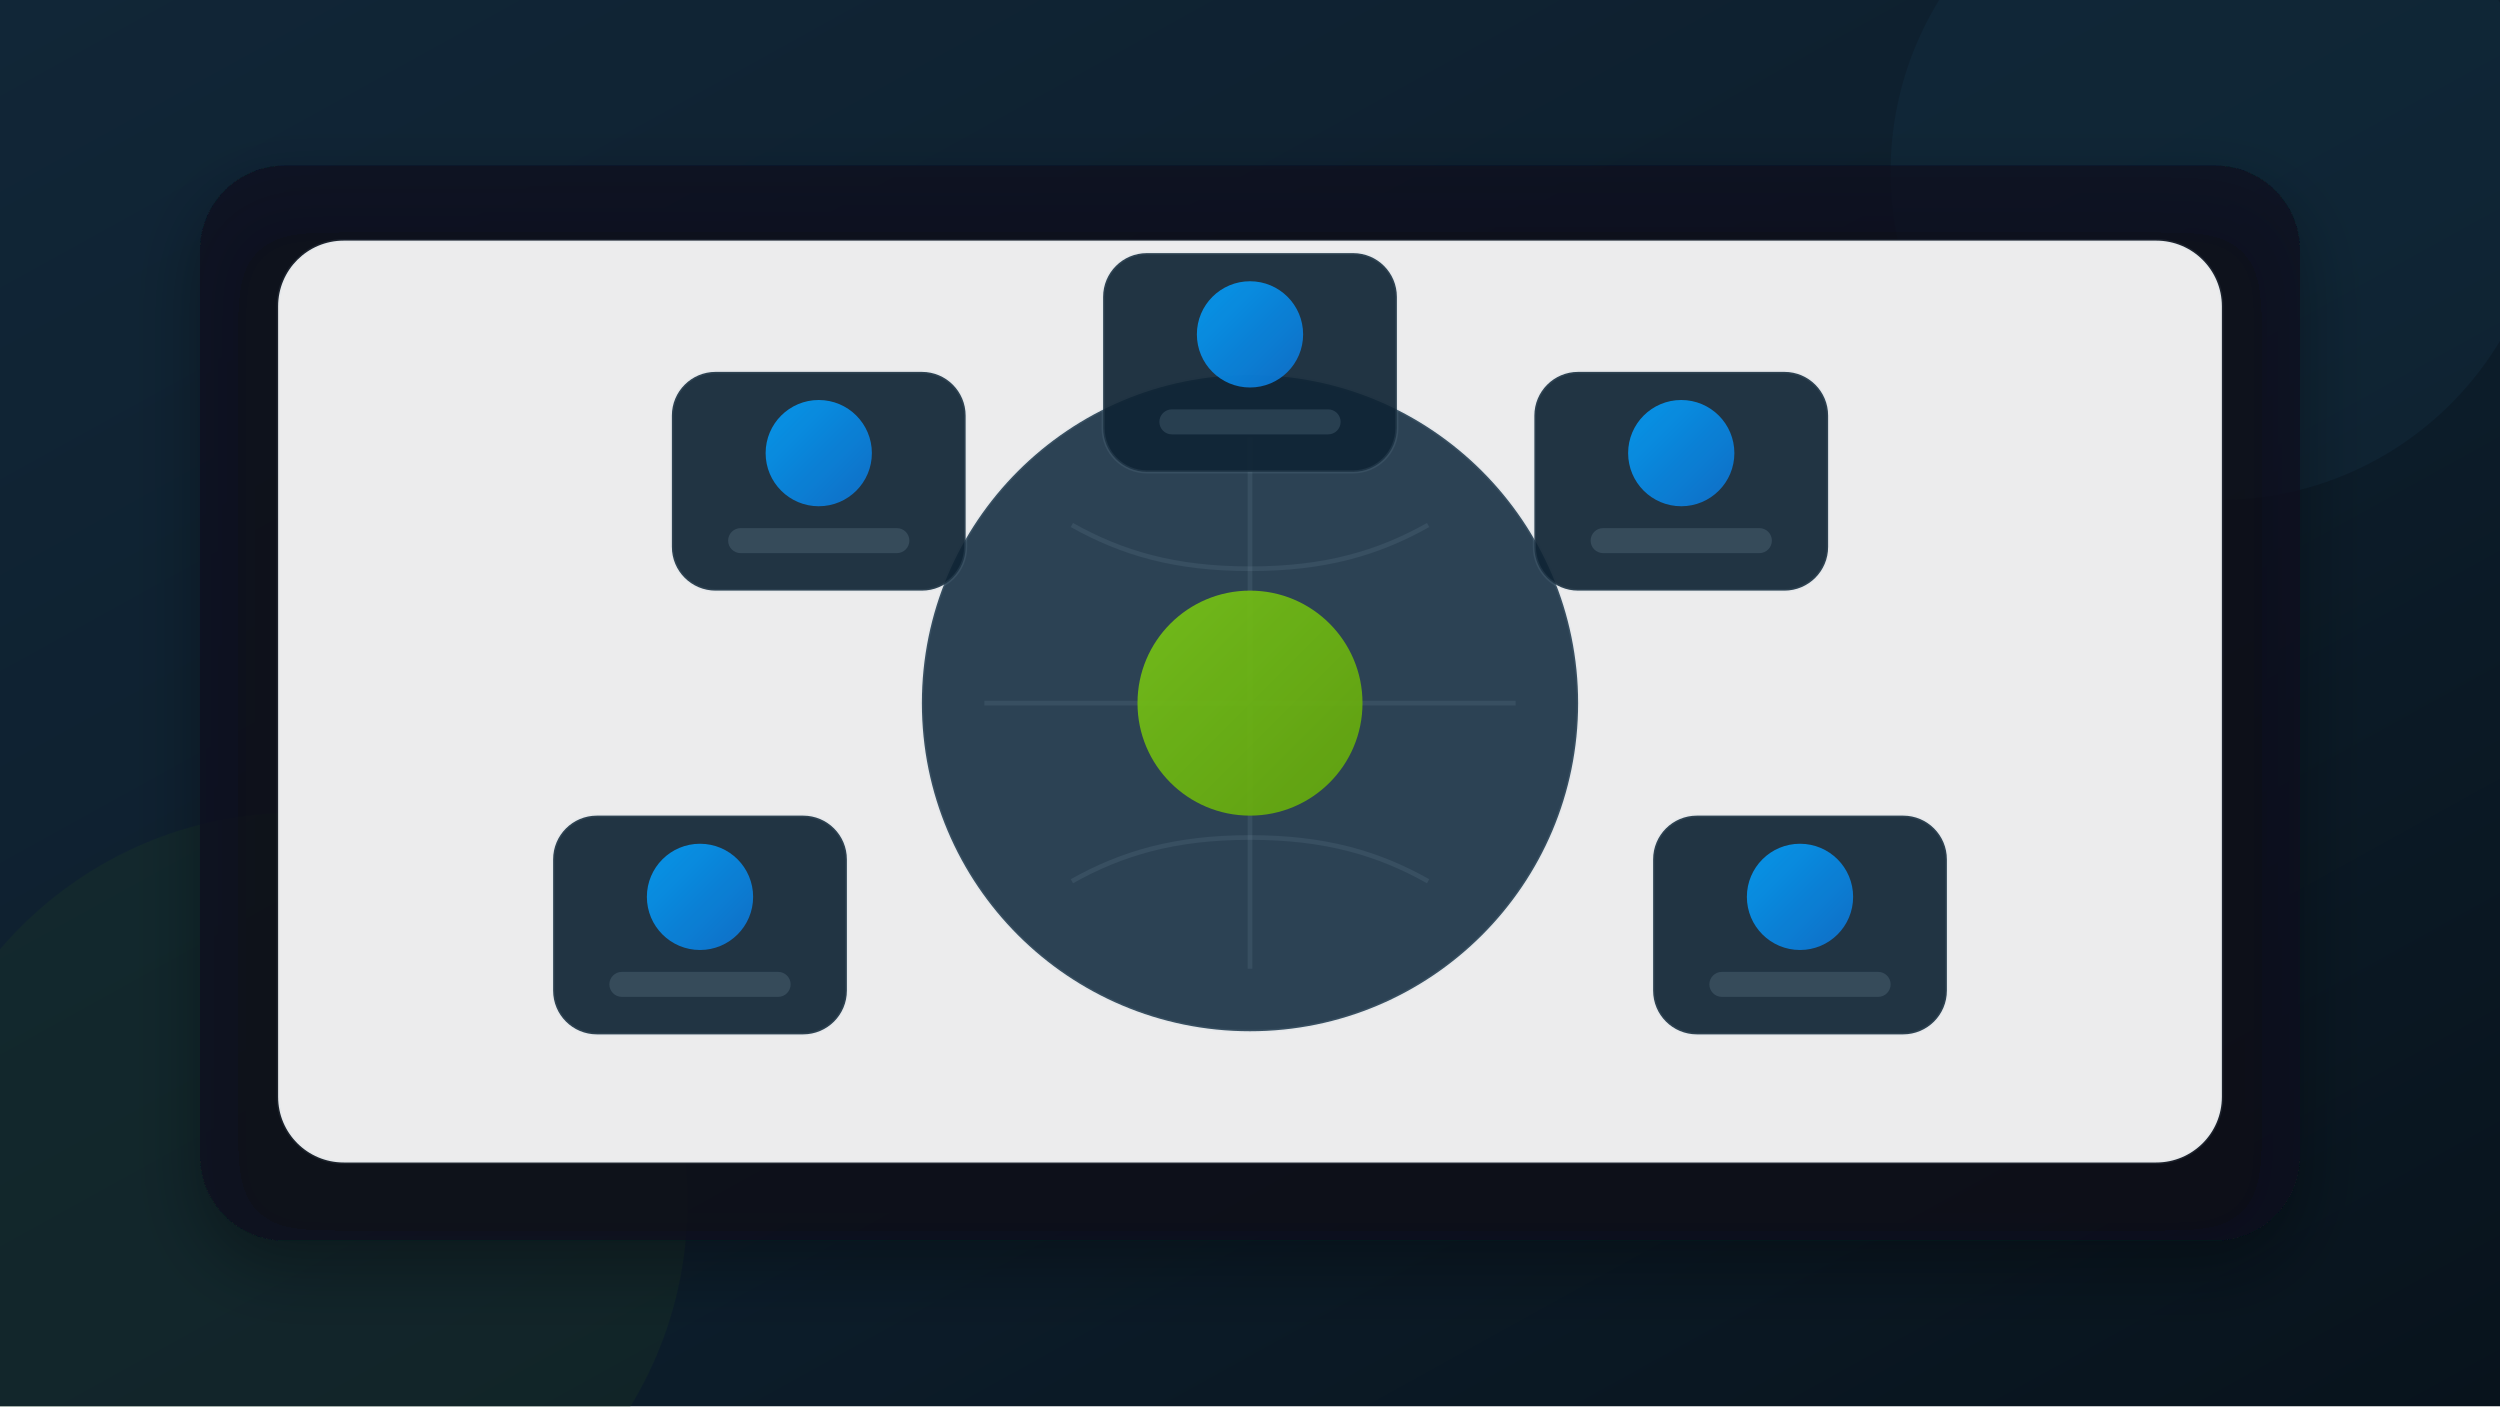
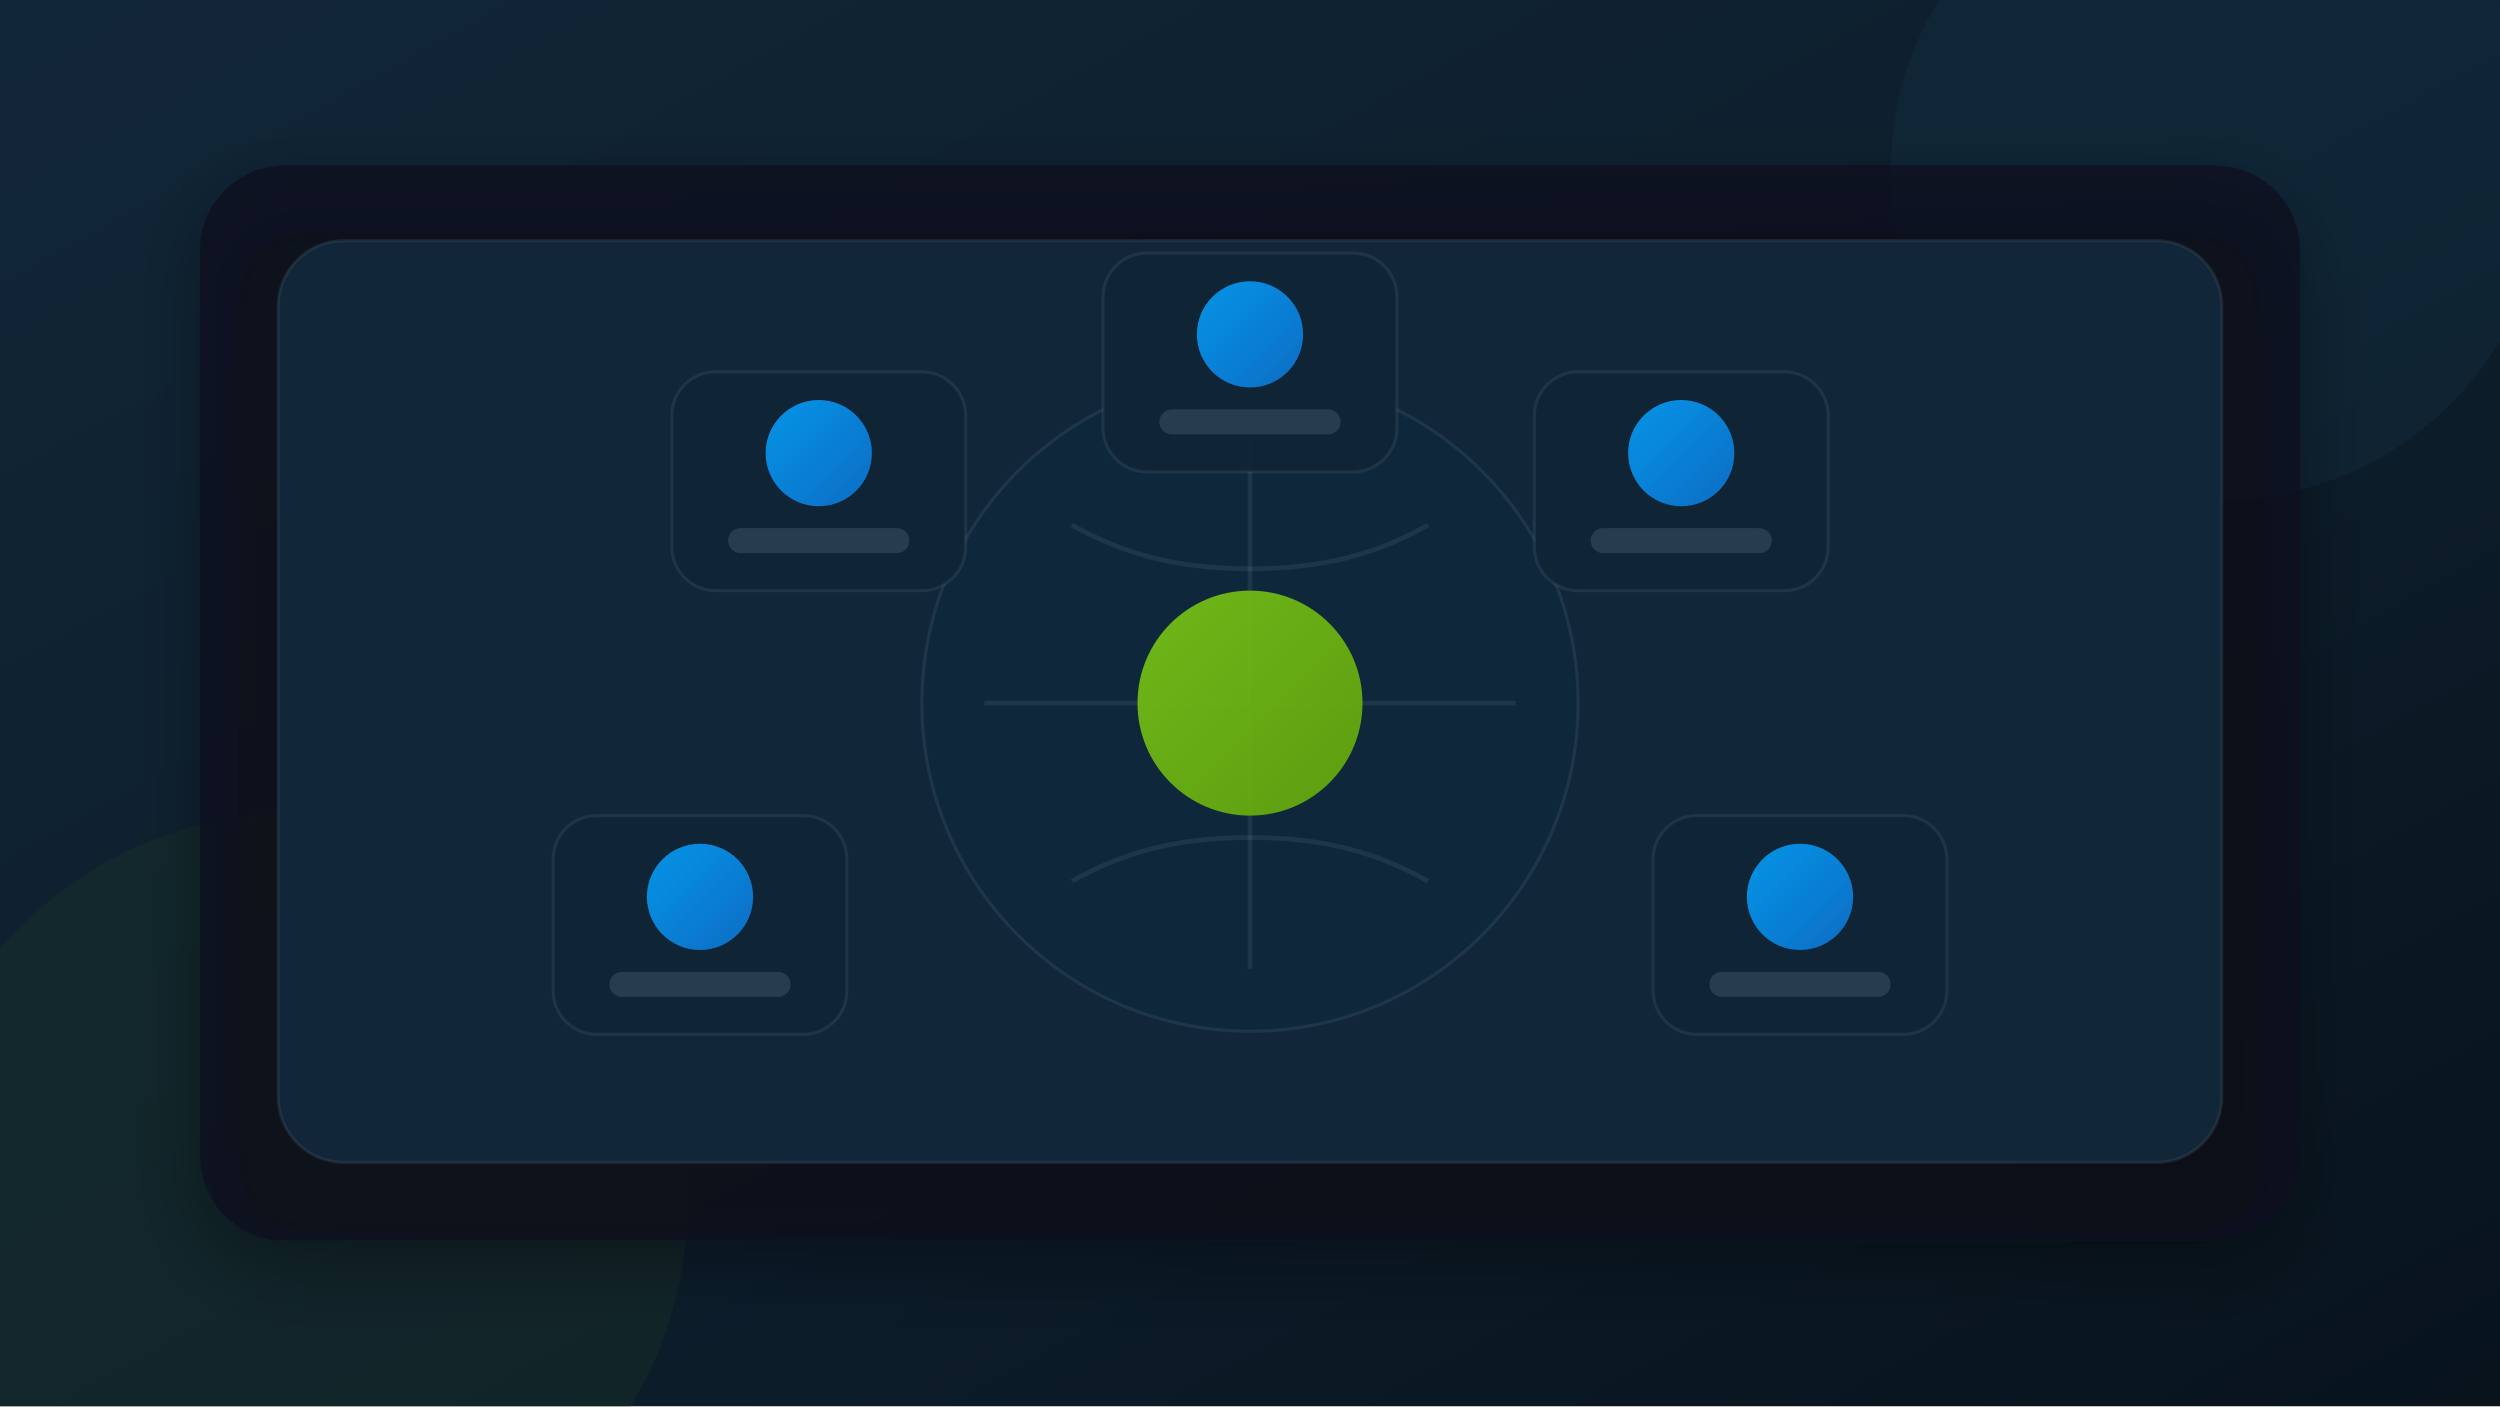
<svg xmlns="http://www.w3.org/2000/svg" width="1600" height="900" viewBox="0 0 1600 900" role="img" aria-hidden="true">
  <defs>
    <linearGradient id="bg" x1="0%" y1="0%" x2="100%" y2="100%">
      <stop offset="0%" stop-color="#112637" />
      <stop offset="55%" stop-color="#0d1e2c" />
      <stop offset="100%" stop-color="#08131c" />
    </linearGradient>
    <linearGradient id="primaryOrb" x1="20%" y1="20%" x2="85%" y2="85%">
      <stop offset="0%" stop-color="#0596ef" />
      <stop offset="100%" stop-color="#0c79d6" />
    </linearGradient>
    <linearGradient id="accentOrb" x1="0%" y1="0%" x2="100%" y2="100%">
      <stop offset="0%" stop-color="#78c515" />
      <stop offset="100%" stop-color="#63a60b" />
    </linearGradient>
    <linearGradient id="line" x1="0%" y1="0%" x2="100%" y2="0%">
      <stop offset="0%" stop-color="#0596ef" />
      <stop offset="100%" stop-color="#78c515" />
    </linearGradient>
    <filter id="shadowSoft" x="-10%" y="-10%" width="120%" height="120%">
      <feDropShadow dx="0" dy="18" stdDeviation="22" flood-color="#02090f" flood-opacity="0.46" />
    </filter>
  </defs>
  <rect width="1600" height="900" fill="url(#bg)" />
  <g opacity="0.55">
    <circle cx="1420" cy="110" r="210" fill="rgba(26,62,88,0.38)" />
    <circle cx="190" cy="770" r="250" fill="rgba(38,72,34,0.34)" />
  </g>
  <g filter="url(#shadowSoft)">
    <rect x="128" y="106" width="1344" height="688" rx="54" fill="rgba(8,19,28,0.72)" />
  </g>
-   <rect x="178" y="154" width="1244" height="590" rx="42" fill="rgba(255,255,255,0.92)" stroke="rgba(168,195,216,0.1)" stroke-width="2" />
+   <rect x="178" y="154" width="1244" height="590" rx="42" fill="rgba(18,40,58,0.94)" stroke="rgba(168,195,216,0.1)" stroke-width="2" />
  <circle cx="800" cy="450" r="210" fill="rgba(14,40,60,0.86)" stroke="rgba(168,195,216,0.1)" stroke-width="2" />
  <path d="M630 450h340M800 280v340" fill="none" stroke="rgba(168,195,216,0.1)" stroke-width="3" />
  <path d="M686 336c32 18 66 28 114 28s82-10 114-28M686 564c32-18 66-28 114-28s82 10 114 28" fill="none" stroke="rgba(168,195,216,0.1)" stroke-width="3" />
  <circle cx="800" cy="450" r="72" fill="url(#accentOrb)" opacity="0.92" />
  <rect x="430" y="238" width="188" height="140" rx="28" fill="rgba(16,36,52,0.92)" stroke="rgba(168,195,216,0.1)" stroke-width="2" />
  <circle cx="524" cy="290" r="34" fill="url(#primaryOrb)" opacity="0.92" />
  <rect x="466" y="338" width="116" height="16" rx="8" fill="rgba(168,195,216,0.16)" />
  <rect x="982" y="238" width="188" height="140" rx="28" fill="rgba(16,36,52,0.92)" stroke="rgba(168,195,216,0.1)" stroke-width="2" />
  <circle cx="1076" cy="290" r="34" fill="url(#primaryOrb)" opacity="0.92" />
  <rect x="1018" y="338" width="116" height="16" rx="8" fill="rgba(168,195,216,0.16)" />
  <rect x="354" y="522" width="188" height="140" rx="28" fill="rgba(16,36,52,0.92)" stroke="rgba(168,195,216,0.1)" stroke-width="2" />
  <circle cx="448" cy="574" r="34" fill="url(#primaryOrb)" opacity="0.92" />
  <rect x="390" y="622" width="116" height="16" rx="8" fill="rgba(168,195,216,0.16)" />
  <rect x="1058" y="522" width="188" height="140" rx="28" fill="rgba(16,36,52,0.92)" stroke="rgba(168,195,216,0.1)" stroke-width="2" />
  <circle cx="1152" cy="574" r="34" fill="url(#primaryOrb)" opacity="0.92" />
  <rect x="1094" y="622" width="116" height="16" rx="8" fill="rgba(168,195,216,0.16)" />
  <rect x="706" y="162" width="188" height="140" rx="28" fill="rgba(16,36,52,0.92)" stroke="rgba(168,195,216,0.1)" stroke-width="2" />
  <circle cx="800" cy="214" r="34" fill="url(#primaryOrb)" opacity="0.92" />
  <rect x="742" y="262" width="116" height="16" rx="8" fill="rgba(168,195,216,0.16)" />
</svg>
